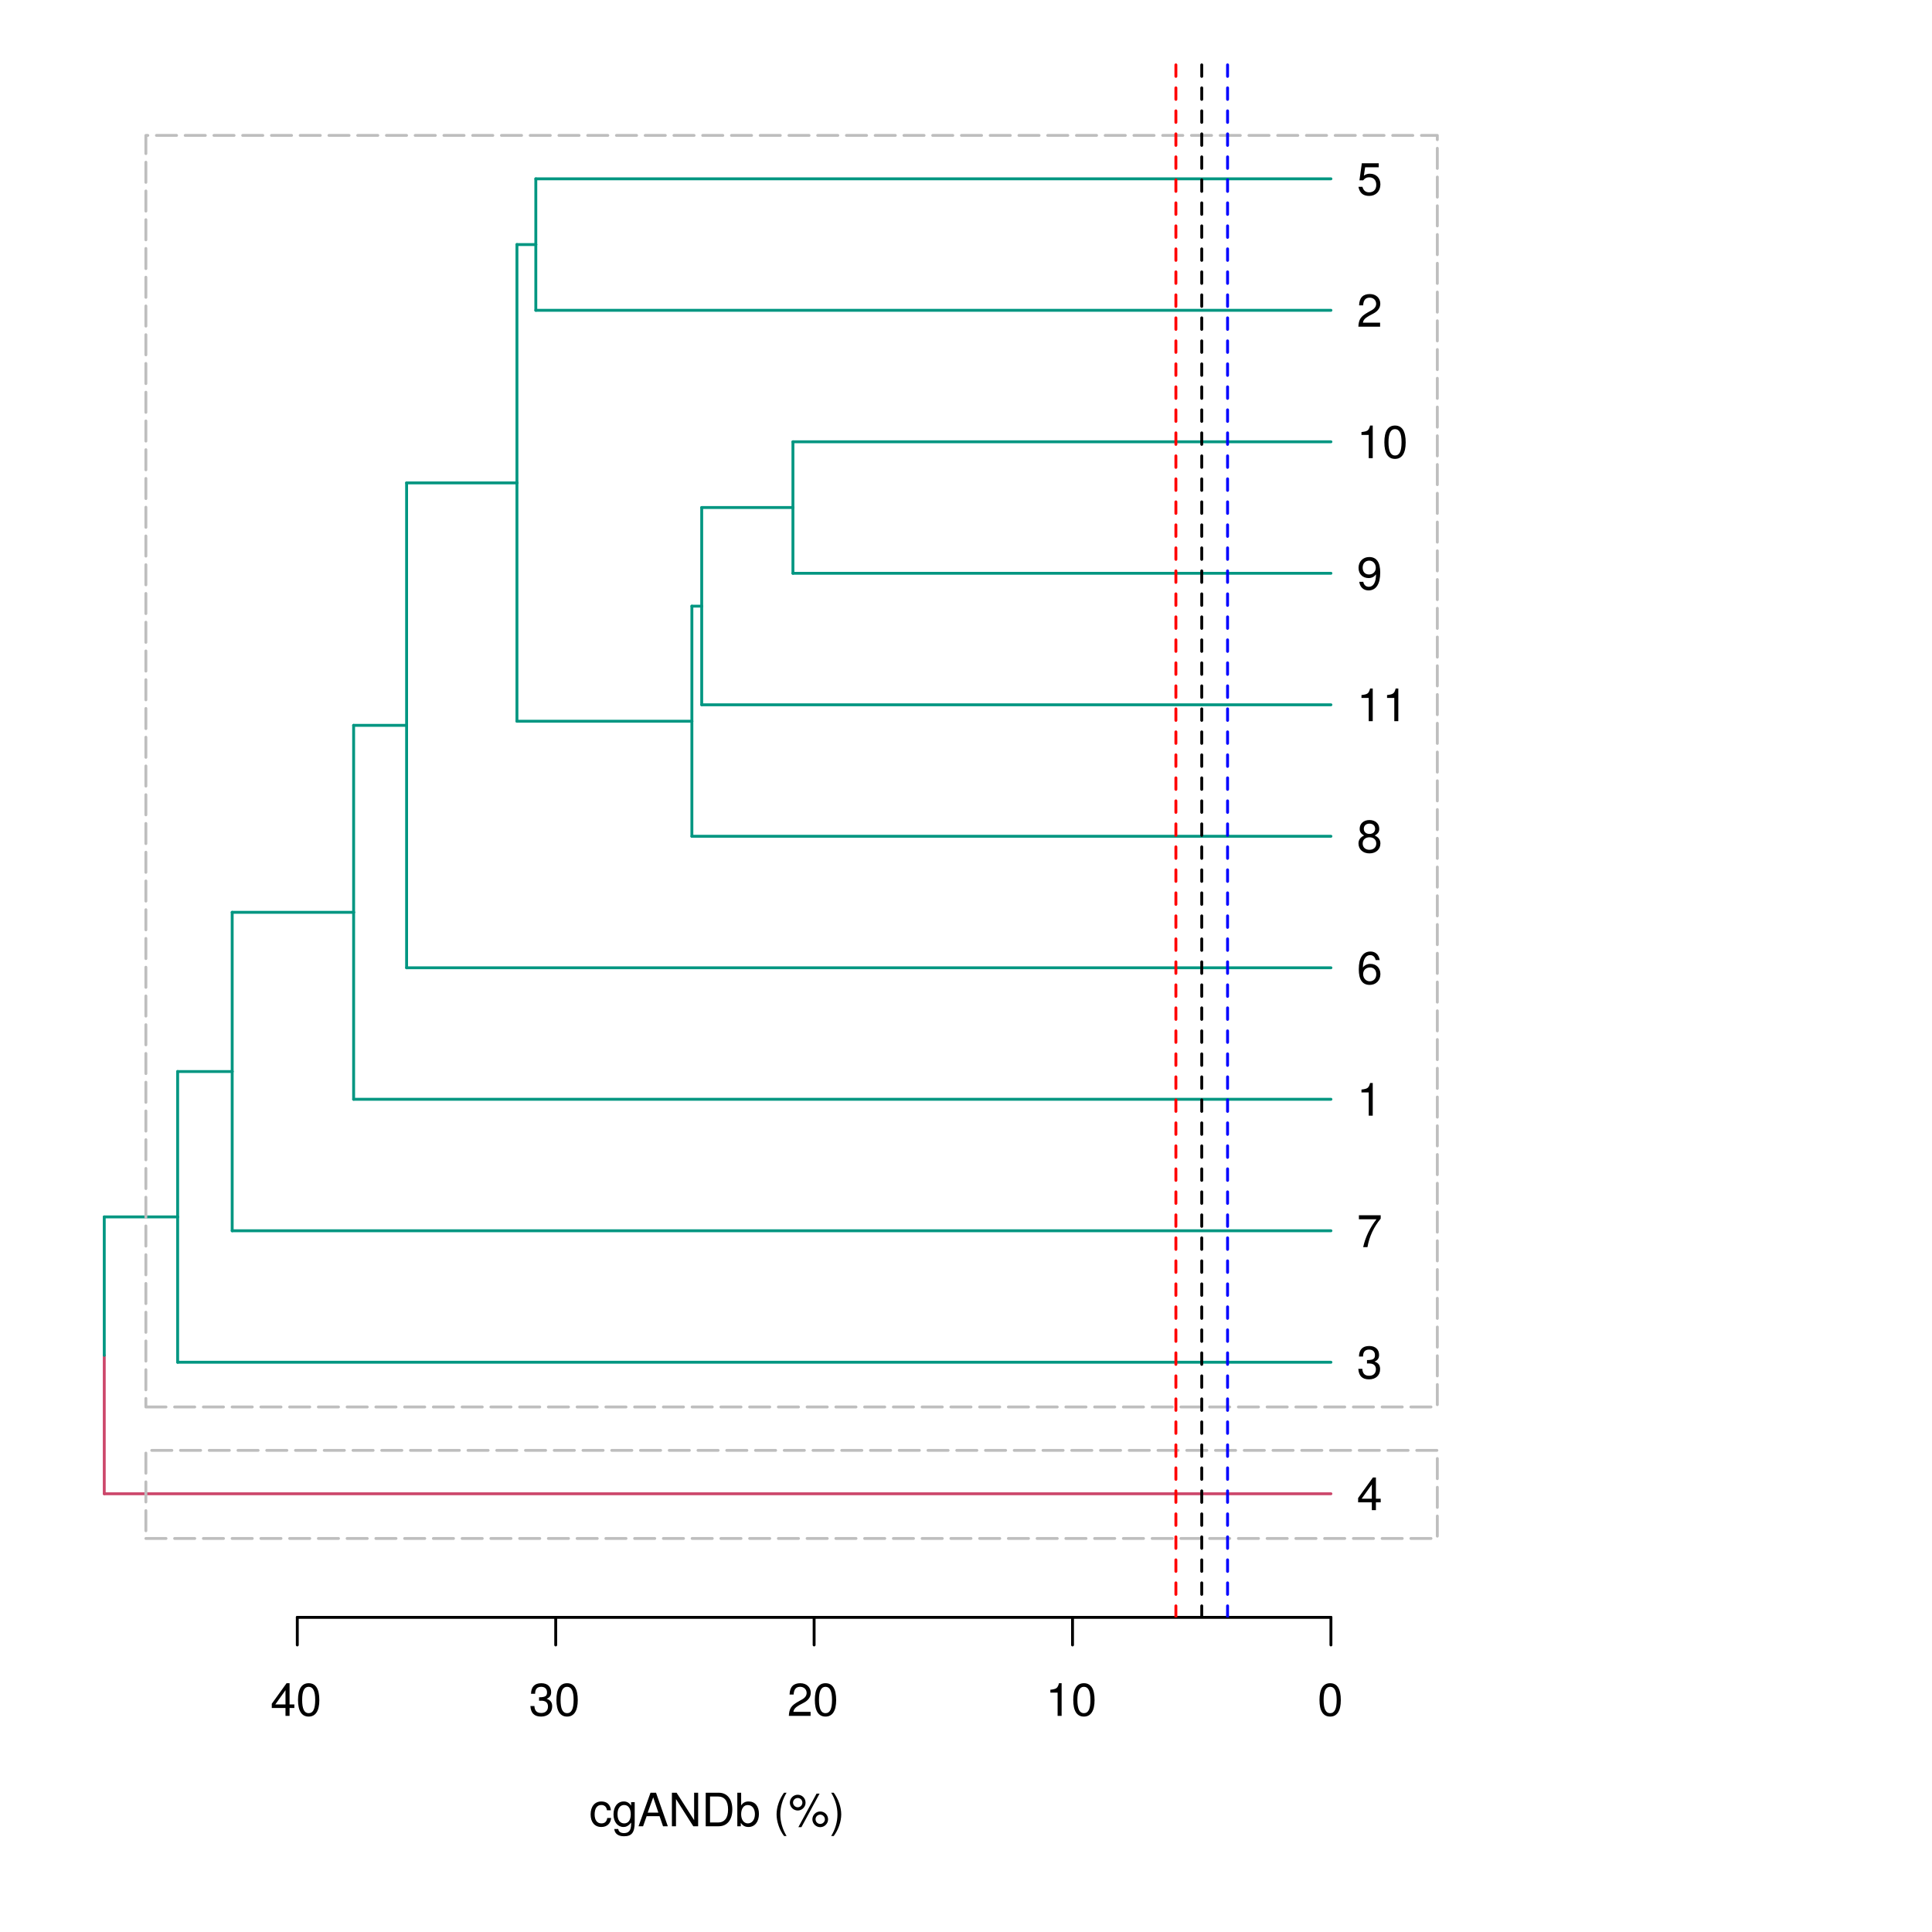
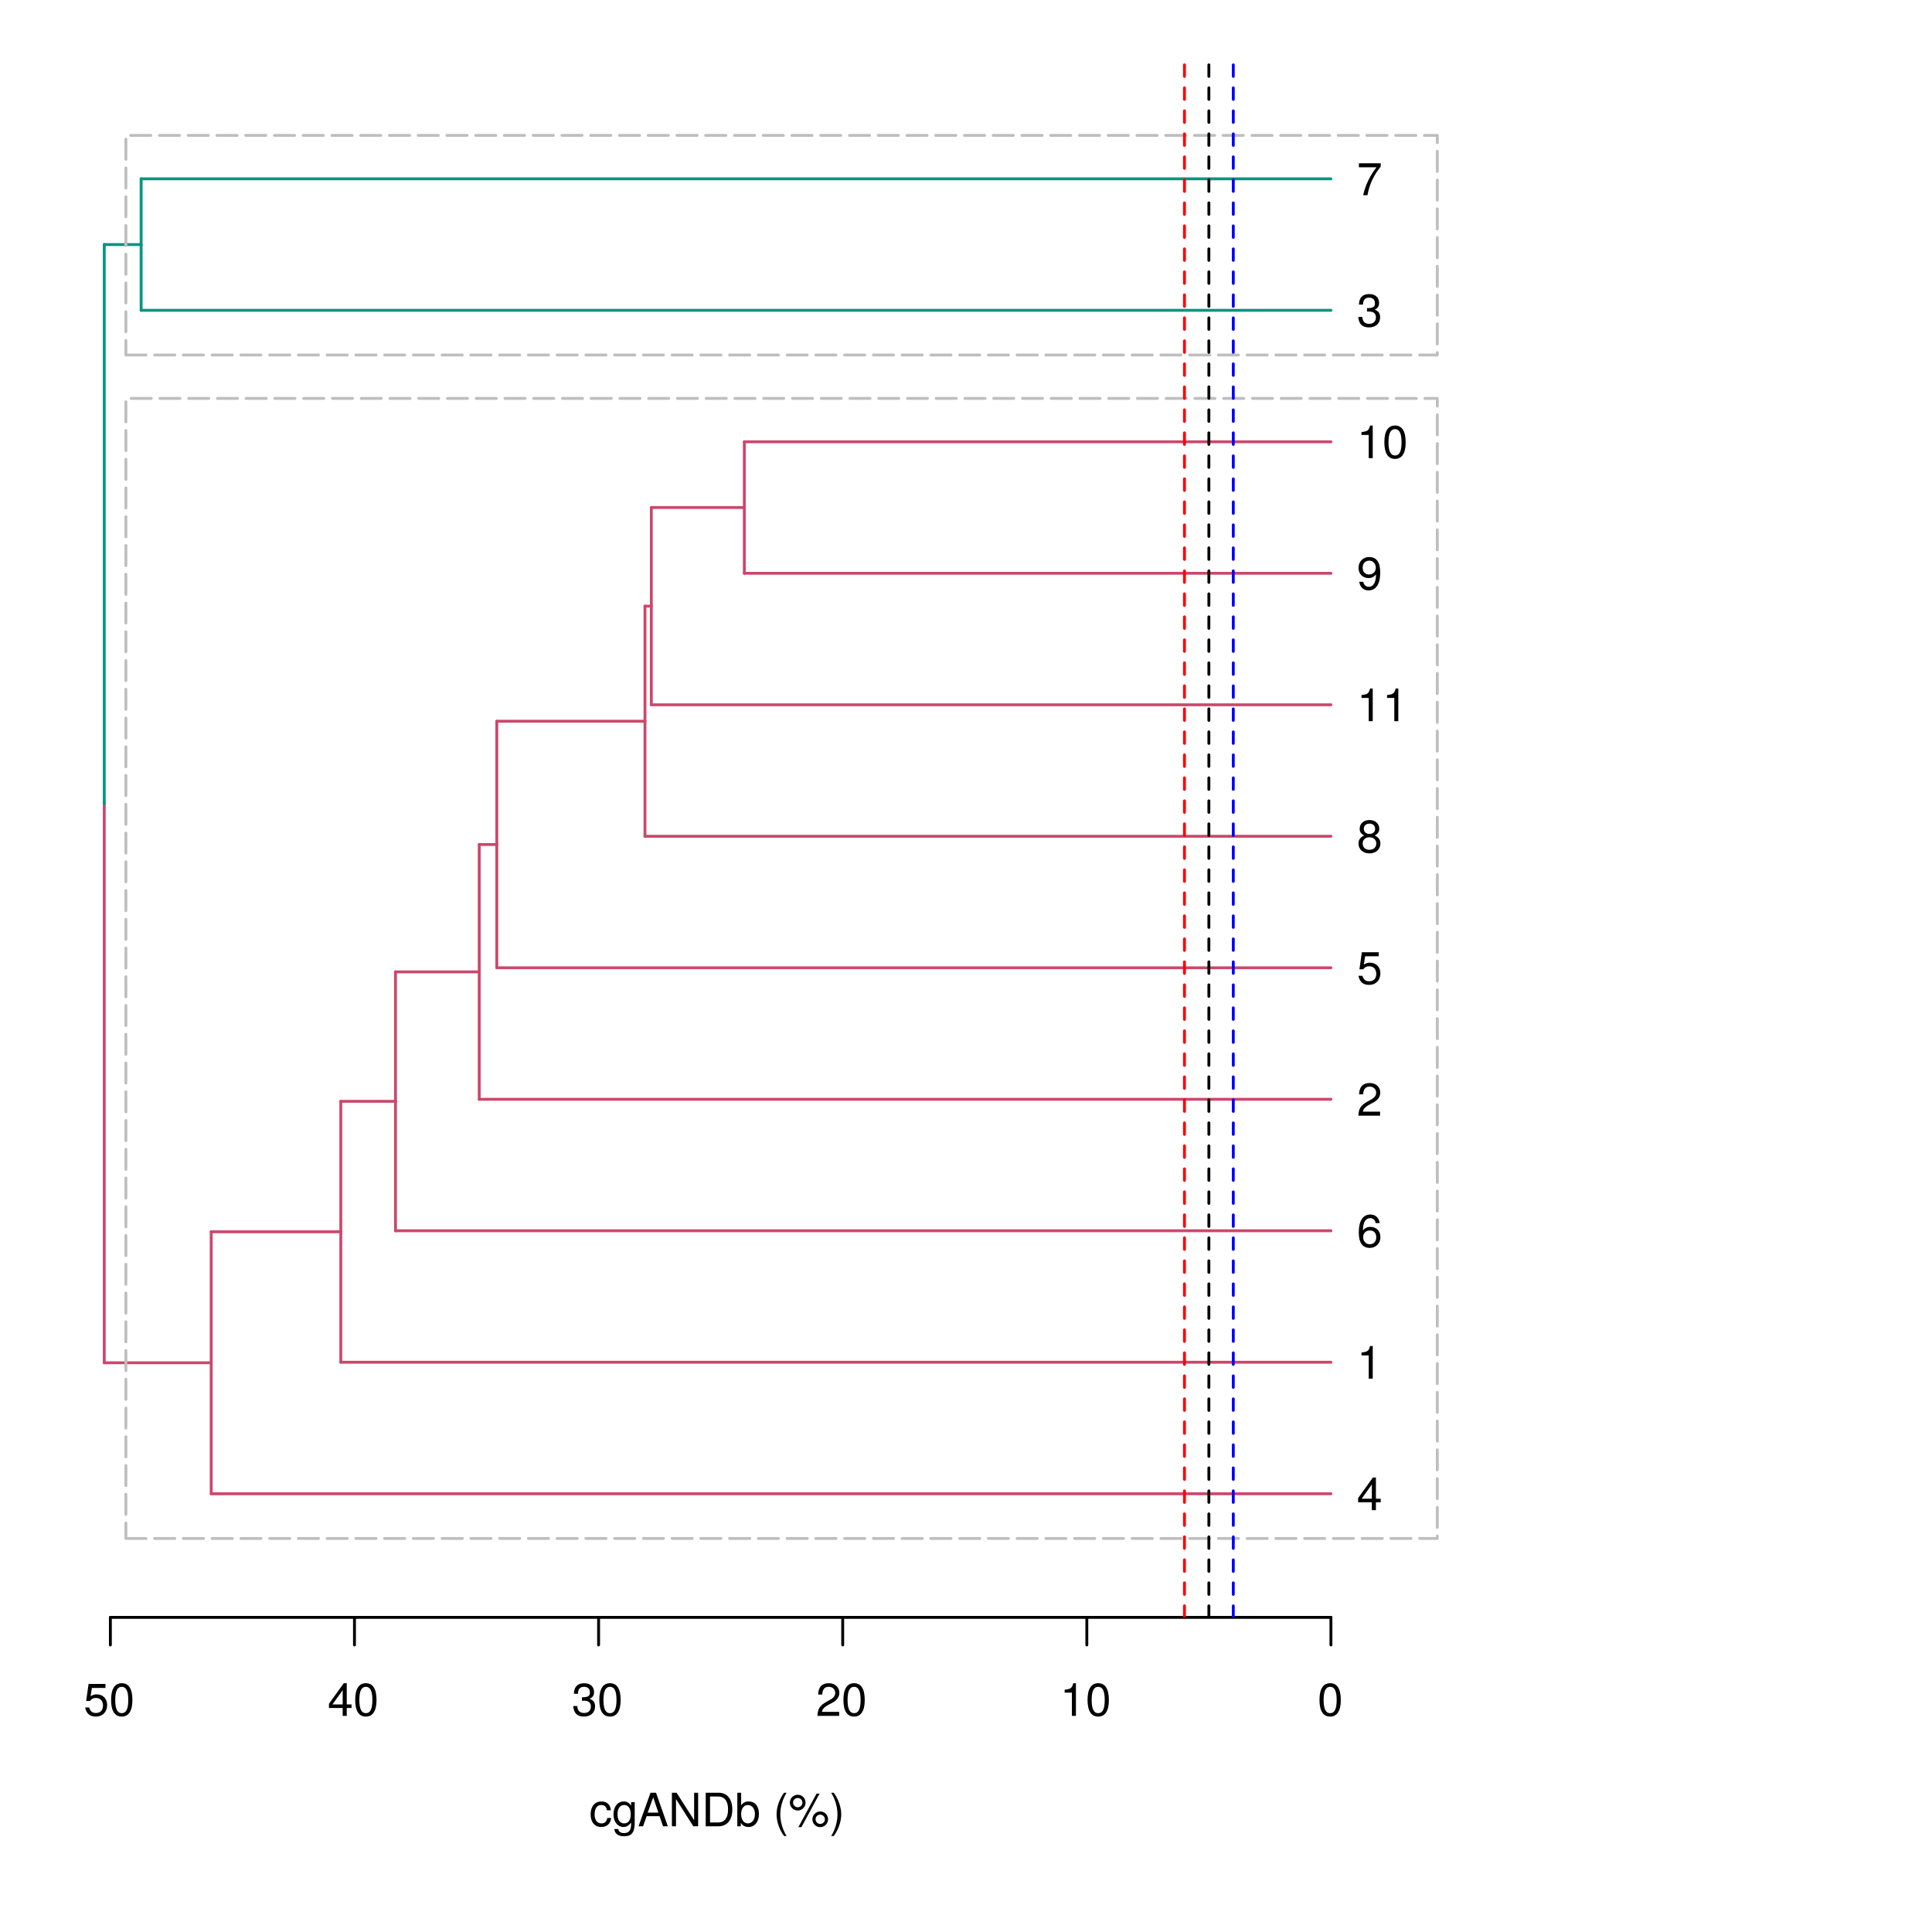
<svg xmlns="http://www.w3.org/2000/svg" xmlns:xlink="http://www.w3.org/1999/xlink" width="504pt" height="504pt" viewBox="0 0 504 504" version="1.1">
  <defs>
    <g>
      <symbol overflow="visible" id="glyph0-0">
        <path style="stroke:none;" d="" />
      </symbol>
      <symbol overflow="visible" id="glyph0-1">
-         <path style="stroke:none;" d="M 6.234 -2.047 L 6.234 -2.984 L 4.984 -2.984 L 4.984 -8.516 L 4.203 -8.516 L 0.344 -3.156 L 0.344 -2.047 L 3.922 -2.047 L 3.922 0 L 4.984 0 L 4.984 -2.047 Z M 3.922 -2.984 L 1.266 -2.984 L 3.922 -6.703 Z M 3.922 -2.984 " />
+         <path style="stroke:none;" d="M 6.156 -2.812 C 6.156 -4.5 5.047 -5.609 3.406 -5.609 C 2.812 -5.609 2.328 -5.453 1.844 -5.094 L 2.172 -7.281 L 5.719 -7.281 L 5.719 -8.328 L 1.312 -8.328 L 0.688 -3.875 L 1.656 -3.875 C 2.141 -4.469 2.562 -4.672 3.219 -4.672 C 4.359 -4.672 5.078 -3.938 5.078 -2.672 C 5.078 -1.453 4.375 -0.75 3.219 -0.75 C 2.297 -0.75 1.734 -1.219 1.469 -2.188 L 0.422 -2.188 C 0.766 -0.484 1.734 0.188 3.234 0.188 C 4.953 0.188 6.156 -1.016 6.156 -2.812 Z M 6.156 -2.812 " />
      </symbol>
      <symbol overflow="visible" id="glyph0-2">
        <path style="stroke:none;" d="M 6.078 -4.094 C 6.078 -7.047 5.141 -8.516 3.297 -8.516 C 1.469 -8.516 0.516 -7.016 0.516 -4.156 C 0.516 -1.297 1.469 0.188 3.297 0.188 C 5.094 0.188 6.078 -1.297 6.078 -4.094 Z M 5 -4.188 C 5 -1.781 4.453 -0.703 3.281 -0.703 C 2.156 -0.703 1.594 -1.828 1.594 -4.156 C 1.594 -6.484 2.156 -7.578 3.297 -7.578 C 4.438 -7.578 5 -6.469 5 -4.188 Z M 5 -4.188 " />
      </symbol>
      <symbol overflow="visible" id="glyph0-3">
+         <path style="stroke:none;" d="M 6.234 -2.047 L 6.234 -2.984 L 4.984 -2.984 L 4.984 -8.516 L 4.203 -8.516 L 0.344 -3.156 L 0.344 -2.047 L 3.922 -2.047 L 3.922 0 L 4.984 0 L 4.984 -2.047 Z M 3.922 -2.984 L 1.266 -2.984 L 3.922 -6.703 Z M 3.922 -2.984 " />
+       </symbol>
+       <symbol overflow="visible" id="glyph0-4">
        <path style="stroke:none;" d="M 6.078 -2.469 C 6.078 -3.5 5.656 -4.109 4.625 -4.453 C 5.422 -4.766 5.812 -5.312 5.812 -6.172 C 5.812 -7.625 4.844 -8.516 3.234 -8.516 C 1.516 -8.516 0.594 -7.578 0.562 -5.766 L 1.625 -5.766 C 1.641 -7.016 2.156 -7.578 3.234 -7.578 C 4.172 -7.578 4.734 -7.031 4.734 -6.125 C 4.734 -5.219 4.344 -4.844 2.656 -4.844 L 2.656 -3.953 L 3.234 -3.953 C 4.391 -3.953 4.984 -3.406 4.984 -2.453 C 4.984 -1.391 4.328 -0.75 3.234 -0.75 C 2.078 -0.75 1.516 -1.328 1.438 -2.562 L 0.391 -2.562 C 0.516 -0.672 1.453 0.188 3.188 0.188 C 4.938 0.188 6.078 -0.859 6.078 -2.469 Z M 6.078 -2.469 " />
      </symbol>
-       <symbol overflow="visible" id="glyph0-4">
+       <symbol overflow="visible" id="glyph0-5">
        <path style="stroke:none;" d="M 6.125 -6.016 C 6.125 -7.453 5.016 -8.516 3.406 -8.516 C 1.672 -8.516 0.656 -7.625 0.594 -5.562 L 1.656 -5.562 C 1.734 -6.984 2.328 -7.578 3.375 -7.578 C 4.328 -7.578 5.047 -6.906 5.047 -5.984 C 5.047 -5.312 4.656 -4.734 3.906 -4.312 L 2.797 -3.688 C 1.016 -2.672 0.5 -1.875 0.406 0 L 6.078 0 L 6.078 -1.047 L 1.594 -1.047 C 1.703 -1.734 2.094 -2.188 3.125 -2.797 L 4.328 -3.438 C 5.516 -4.078 6.125 -4.969 6.125 -6.016 Z M 6.125 -6.016 " />
      </symbol>
-       <symbol overflow="visible" id="glyph0-5">
+       <symbol overflow="visible" id="glyph0-6">
        <path style="stroke:none;" d="M 4.156 0 L 4.156 -8.516 L 3.469 -8.516 C 3.094 -7.203 2.859 -7.016 1.219 -6.812 L 1.219 -6.062 L 3.109 -6.062 L 3.109 0 Z M 4.156 0 " />
      </symbol>
-       <symbol overflow="visible" id="glyph0-6">
+       <symbol overflow="visible" id="glyph0-7">
        <path style="stroke:none;" d="M 5.719 -2.156 L 4.719 -2.156 C 4.547 -1.156 4.031 -0.75 3.188 -0.75 C 2.078 -0.75 1.422 -1.594 1.422 -3.078 C 1.422 -4.656 2.062 -5.547 3.156 -5.547 C 4 -5.547 4.531 -5.047 4.641 -4.172 L 5.656 -4.172 C 5.531 -5.719 4.578 -6.469 3.172 -6.469 C 1.469 -6.469 0.375 -5.172 0.375 -3.078 C 0.375 -1.062 1.453 0.188 3.156 0.188 C 4.656 0.188 5.609 -0.719 5.719 -2.156 Z M 5.719 -2.156 " />
      </symbol>
-       <symbol overflow="visible" id="glyph0-7">
+       <symbol overflow="visible" id="glyph0-8">
        <path style="stroke:none;" d="M 5.875 -1.031 L 5.875 -6.281 L 4.938 -6.281 L 4.938 -5.375 C 4.438 -6.125 3.828 -6.469 3.031 -6.469 C 1.422 -6.469 0.344 -5.125 0.344 -3.078 C 0.344 -1.109 1.469 0.188 2.938 0.188 C 3.734 0.188 4.281 -0.156 4.938 -0.953 L 4.938 -0.531 C 4.938 1.141 4.266 1.781 3.094 1.781 C 2.297 1.781 1.688 1.484 1.578 0.719 L 0.547 0.719 C 0.656 1.906 1.578 2.609 3.062 2.609 C 5.031 2.609 5.875 1.734 5.875 -1.031 Z M 4.844 -3.109 C 4.844 -1.609 4.203 -0.75 3.141 -0.75 C 2.047 -0.75 1.391 -1.625 1.391 -3.141 C 1.391 -4.656 2.062 -5.547 3.125 -5.547 C 4.219 -5.547 4.844 -4.625 4.844 -3.109 Z M 4.844 -3.109 " />
      </symbol>
-       <symbol overflow="visible" id="glyph0-8">
+       <symbol overflow="visible" id="glyph0-9">
        <path style="stroke:none;" d="M 7.844 0 L 4.766 -8.75 L 3.328 -8.75 L 0.203 0 L 1.391 0 L 2.312 -2.625 L 5.688 -2.625 L 6.594 0 Z M 5.375 -3.562 L 2.594 -3.562 L 4.031 -7.547 Z M 5.375 -3.562 " />
      </symbol>
-       <symbol overflow="visible" id="glyph0-9">
+       <symbol overflow="visible" id="glyph0-10">
        <path style="stroke:none;" d="M 7.75 0 L 7.75 -8.75 L 6.703 -8.75 L 6.703 -1.594 L 2.125 -8.75 L 0.906 -8.75 L 0.906 0 L 1.969 0 L 1.969 -7.094 L 6.484 0 Z M 7.75 0 " />
      </symbol>
-       <symbol overflow="visible" id="glyph0-10">
+       <symbol overflow="visible" id="glyph0-11">
        <path style="stroke:none;" d="M 8 -4.375 C 8 -7.094 6.656 -8.75 4.438 -8.75 L 1.062 -8.75 L 1.062 0 L 4.438 0 C 6.641 0 8 -1.656 8 -4.375 Z M 6.891 -4.375 C 6.891 -2.156 5.969 -0.984 4.25 -0.984 L 2.188 -0.984 L 2.188 -7.766 L 4.25 -7.766 C 5.969 -7.766 6.891 -6.594 6.891 -4.375 Z M 6.891 -4.375 " />
      </symbol>
-       <symbol overflow="visible" id="glyph0-11">
+       <symbol overflow="visible" id="glyph0-12">
        <path style="stroke:none;" d="M 6.281 -3.219 C 6.281 -5.25 5.25 -6.469 3.594 -6.469 C 2.719 -6.469 2.109 -6.141 1.641 -5.438 L 1.641 -8.75 L 0.641 -8.75 L 0.641 0 L 1.547 0 L 1.547 -0.906 C 2.031 -0.172 2.656 0.188 3.547 0.188 C 5.203 0.188 6.281 -1.172 6.281 -3.219 Z M 5.234 -3.156 C 5.234 -1.734 4.484 -0.75 3.391 -0.75 C 2.344 -0.75 1.641 -1.719 1.641 -3.141 C 1.641 -4.625 2.344 -5.578 3.391 -5.531 C 4.516 -5.531 5.234 -4.562 5.234 -3.156 Z M 5.234 -3.156 " />
      </symbol>
-       <symbol overflow="visible" id="glyph0-12">
+       <symbol overflow="visible" id="glyph0-13">
        <path style="stroke:none;" d="" />
      </symbol>
-       <symbol overflow="visible" id="glyph0-13">
+       <symbol overflow="visible" id="glyph0-14">
        <path style="stroke:none;" d="M 3.484 2.547 C 2.438 0.828 1.844 -1.188 1.844 -3.109 C 1.844 -5.016 2.438 -7.047 3.484 -8.75 L 2.828 -8.75 C 1.625 -7.172 0.875 -4.984 0.875 -3.109 C 0.875 -1.219 1.625 0.969 2.828 2.547 Z M 3.484 2.547 " />
      </symbol>
-       <symbol overflow="visible" id="glyph0-14">
+       <symbol overflow="visible" id="glyph0-15">
        <path style="stroke:none;" d="M 4.438 -6.141 C 4.438 -7.312 3.547 -8.219 2.391 -8.219 C 1.266 -8.219 0.344 -7.297 0.344 -6.172 C 0.344 -5.047 1.266 -4.109 2.406 -4.109 C 3.516 -4.109 4.438 -5.047 4.438 -6.141 Z M 3.609 -6.156 C 3.609 -5.5 3.062 -4.953 2.406 -4.953 C 1.734 -4.953 1.172 -5.516 1.172 -6.172 C 1.172 -6.844 1.734 -7.375 2.391 -7.375 C 3.078 -7.375 3.609 -6.844 3.609 -6.156 Z M 8.094 -8.516 L 7.312 -8.516 L 2.562 0.234 L 3.359 0.234 Z M 10.312 -1.797 C 10.312 -2.953 9.406 -3.859 8.25 -3.859 C 7.141 -3.859 6.219 -2.938 6.219 -1.828 C 6.219 -0.703 7.141 0.234 8.266 0.234 C 9.375 0.234 10.312 -0.703 10.312 -1.797 Z M 9.484 -1.797 C 9.484 -1.156 8.922 -0.609 8.266 -0.609 C 7.594 -0.609 7.047 -1.156 7.047 -1.828 C 7.047 -2.484 7.594 -3.031 8.25 -3.031 C 8.938 -3.031 9.484 -2.484 9.484 -1.797 Z M 9.484 -1.797 " />
      </symbol>
-       <symbol overflow="visible" id="glyph0-15">
+       <symbol overflow="visible" id="glyph0-16">
        <path style="stroke:none;" d="M 3.078 -3.094 C 3.078 -4.984 2.312 -7.172 1.109 -8.75 L 0.453 -8.75 C 1.516 -7.031 2.094 -5.016 2.094 -3.094 C 2.094 -1.188 1.516 0.844 0.453 2.547 L 1.109 2.547 C 2.312 0.969 3.078 -1.219 3.078 -3.094 Z M 3.078 -3.094 " />
-       </symbol>
-       <symbol overflow="visible" id="glyph0-16">
-         <path style="stroke:none;" d="M 6.234 -7.438 L 6.234 -8.328 L 0.547 -8.328 L 0.547 -7.281 L 5.141 -7.281 C 3.453 -5.141 2.25 -2.656 1.656 0 L 2.781 0 C 3.25 -2.75 4.453 -5.312 6.234 -7.438 Z M 6.234 -7.438 " />
      </symbol>
      <symbol overflow="visible" id="glyph0-17">
        <path style="stroke:none;" d="M 6.156 -2.641 C 6.156 -4.219 5.078 -5.297 3.547 -5.297 C 2.719 -5.297 2.047 -4.969 1.594 -4.344 C 1.609 -6.422 2.281 -7.578 3.484 -7.578 C 4.234 -7.578 4.75 -7.109 4.922 -6.281 L 5.969 -6.281 C 5.766 -7.688 4.859 -8.516 3.562 -8.516 C 1.578 -8.516 0.516 -6.844 0.516 -3.875 C 0.516 -1.219 1.422 0.188 3.375 0.188 C 4.984 0.188 6.156 -0.969 6.156 -2.641 Z M 5.078 -2.562 C 5.078 -1.484 4.359 -0.75 3.391 -0.75 C 2.406 -0.75 1.656 -1.531 1.656 -2.609 C 1.656 -3.672 2.375 -4.359 3.422 -4.359 C 4.438 -4.359 5.078 -3.703 5.078 -2.562 Z M 5.078 -2.562 " />
      </symbol>
      <symbol overflow="visible" id="glyph0-18">
        <path style="stroke:none;" d="M 6.156 -2.406 C 6.156 -3.344 5.672 -4.016 4.688 -4.469 C 5.562 -5 5.859 -5.438 5.859 -6.234 C 5.859 -7.578 4.812 -8.516 3.297 -8.516 C 1.797 -8.516 0.75 -7.578 0.75 -6.234 C 0.75 -5.453 1.031 -5.016 1.891 -4.469 C 0.922 -4.016 0.438 -3.344 0.438 -2.406 C 0.438 -0.859 1.625 0.188 3.297 0.188 C 4.984 0.188 6.156 -0.859 6.156 -2.406 Z M 4.781 -6.219 C 4.781 -5.422 4.188 -4.891 3.297 -4.891 C 2.406 -4.891 1.828 -5.422 1.828 -6.234 C 1.828 -7.047 2.406 -7.578 3.297 -7.578 C 4.203 -7.578 4.781 -7.047 4.781 -6.219 Z M 5.078 -2.391 C 5.078 -1.375 4.359 -0.75 3.281 -0.75 C 2.25 -0.75 1.531 -1.391 1.531 -2.391 C 1.531 -3.391 2.25 -4.016 3.297 -4.016 C 4.359 -4.016 5.078 -3.391 5.078 -2.391 Z M 5.078 -2.391 " />
      </symbol>
      <symbol overflow="visible" id="glyph0-19">
        <path style="stroke:none;" d="M 6.109 -4.453 C 6.109 -7.109 5.188 -8.516 3.234 -8.516 C 1.625 -8.516 0.453 -7.359 0.453 -5.688 C 0.453 -4.109 1.531 -3.031 3.078 -3.031 C 3.875 -3.031 4.469 -3.328 5.016 -3.984 C 5 -1.906 4.328 -0.75 3.125 -0.75 C 2.375 -0.75 1.859 -1.219 1.688 -2.047 L 0.641 -2.047 C 0.844 -0.641 1.75 0.188 3.047 0.188 C 5.047 0.188 6.109 -1.516 6.109 -4.453 Z M 4.953 -5.719 C 4.953 -4.672 4.219 -3.969 3.188 -3.969 C 2.172 -3.969 1.531 -4.625 1.531 -5.766 C 1.531 -6.859 2.25 -7.578 3.234 -7.578 C 4.219 -7.578 4.953 -6.812 4.953 -5.719 Z M 4.953 -5.719 " />
      </symbol>
      <symbol overflow="visible" id="glyph0-20">
-         <path style="stroke:none;" d="M 6.156 -2.812 C 6.156 -4.5 5.047 -5.609 3.406 -5.609 C 2.812 -5.609 2.328 -5.453 1.844 -5.094 L 2.172 -7.281 L 5.719 -7.281 L 5.719 -8.328 L 1.312 -8.328 L 0.688 -3.875 L 1.656 -3.875 C 2.141 -4.469 2.562 -4.672 3.219 -4.672 C 4.359 -4.672 5.078 -3.938 5.078 -2.672 C 5.078 -1.453 4.375 -0.75 3.219 -0.75 C 2.297 -0.75 1.734 -1.219 1.469 -2.188 L 0.422 -2.188 C 0.766 -0.484 1.734 0.188 3.234 0.188 C 4.953 0.188 6.156 -1.016 6.156 -2.812 Z M 6.156 -2.812 " />
+         <path style="stroke:none;" d="M 6.234 -7.438 L 6.234 -8.328 L 0.547 -8.328 L 0.547 -7.281 L 5.141 -7.281 C 3.453 -5.141 2.25 -2.656 1.656 0 L 2.781 0 C 3.25 -2.75 4.453 -5.312 6.234 -7.438 Z M 6.234 -7.438 " />
      </symbol>
    </g>
    <clipPath id="clip1">
-       <path d="M 306 14.398 L 308 14.398 L 308 421.918 L 306 421.918 Z M 306 14.398 " />
+       <path d="M 308 14.398 L 310 14.398 L 310 421.918 L 308 421.918 Z M 308 14.398 " />
    </clipPath>
    <clipPath id="clip2">
-       <path d="M 313 14.398 L 314 14.398 L 314 421.918 L 313 421.918 Z M 313 14.398 " />
+       <path d="M 314 14.398 L 316 14.398 L 316 421.918 L 314 421.918 Z M 314 14.398 " />
    </clipPath>
    <clipPath id="clip3">
-       <path d="M 319 14.398 L 321 14.398 L 321 421.918 L 319 421.918 Z M 319 14.398 " />
+       <path d="M 321 14.398 L 323 14.398 L 323 421.918 L 321 421.918 Z M 321 14.398 " />
    </clipPath>
  </defs>
  <g id="surface11">
    <rect x="0" y="0" width="504" height="504" style="fill:rgb(100%,100%,100%);fill-opacity:1;stroke:none;" />
-     <path style="fill:none;stroke-width:0.75;stroke-linecap:round;stroke-linejoin:round;stroke:rgb(0%,0%,0%);stroke-opacity:1;stroke-miterlimit:10;" d="M 347.199 421.922 L 77.555 421.922 " />
+     <path style="fill:none;stroke-width:0.75;stroke-linecap:round;stroke-linejoin:round;stroke:rgb(0%,0%,0%);stroke-opacity:1;stroke-miterlimit:10;" d="M 347.199 421.922 L 28.793 421.922 " />
    <path style="fill:none;stroke-width:0.75;stroke-linecap:round;stroke-linejoin:round;stroke:rgb(0%,0%,0%);stroke-opacity:1;stroke-miterlimit:10;" d="M 347.199 421.922 L 347.199 429.121 " />
-     <path style="fill:none;stroke-width:0.75;stroke-linecap:round;stroke-linejoin:round;stroke:rgb(0%,0%,0%);stroke-opacity:1;stroke-miterlimit:10;" d="M 279.789 421.922 L 279.789 429.121 " />
-     <path style="fill:none;stroke-width:0.75;stroke-linecap:round;stroke-linejoin:round;stroke:rgb(0%,0%,0%);stroke-opacity:1;stroke-miterlimit:10;" d="M 212.379 421.922 L 212.379 429.121 " />
-     <path style="fill:none;stroke-width:0.75;stroke-linecap:round;stroke-linejoin:round;stroke:rgb(0%,0%,0%);stroke-opacity:1;stroke-miterlimit:10;" d="M 144.969 421.922 L 144.969 429.121 " />
-     <path style="fill:none;stroke-width:0.75;stroke-linecap:round;stroke-linejoin:round;stroke:rgb(0%,0%,0%);stroke-opacity:1;stroke-miterlimit:10;" d="M 77.555 421.922 L 77.555 429.121 " />
-     <g style="fill:rgb(0%,0%,0%);fill-opacity:1;">
-       <use xlink:href="#glyph0-1" x="70.555" y="447.616" />
-       <use xlink:href="#glyph0-2" x="77.227" y="447.616" />
-     </g>
-     <g style="fill:rgb(0%,0%,0%);fill-opacity:1;">
-       <use xlink:href="#glyph0-3" x="137.969" y="447.616" />
-       <use xlink:href="#glyph0-2" x="144.641" y="447.616" />
-     </g>
-     <g style="fill:rgb(0%,0%,0%);fill-opacity:1;">
-       <use xlink:href="#glyph0-4" x="205.379" y="447.616" />
-       <use xlink:href="#glyph0-2" x="212.051" y="447.616" />
-     </g>
-     <g style="fill:rgb(0%,0%,0%);fill-opacity:1;">
-       <use xlink:href="#glyph0-5" x="272.789" y="447.616" />
-       <use xlink:href="#glyph0-2" x="279.461" y="447.616" />
+     <path style="fill:none;stroke-width:0.75;stroke-linecap:round;stroke-linejoin:round;stroke:rgb(0%,0%,0%);stroke-opacity:1;stroke-miterlimit:10;" d="M 283.52 421.922 L 283.52 429.121 " />
+     <path style="fill:none;stroke-width:0.75;stroke-linecap:round;stroke-linejoin:round;stroke:rgb(0%,0%,0%);stroke-opacity:1;stroke-miterlimit:10;" d="M 219.836 421.922 L 219.836 429.121 " />
+     <path style="fill:none;stroke-width:0.75;stroke-linecap:round;stroke-linejoin:round;stroke:rgb(0%,0%,0%);stroke-opacity:1;stroke-miterlimit:10;" d="M 156.156 421.922 L 156.156 429.121 " />
+     <path style="fill:none;stroke-width:0.75;stroke-linecap:round;stroke-linejoin:round;stroke:rgb(0%,0%,0%);stroke-opacity:1;stroke-miterlimit:10;" d="M 92.473 421.922 L 92.473 429.121 " />
+     <path style="fill:none;stroke-width:0.75;stroke-linecap:round;stroke-linejoin:round;stroke:rgb(0%,0%,0%);stroke-opacity:1;stroke-miterlimit:10;" d="M 28.793 421.922 L 28.793 429.121 " />
+     <g style="fill:rgb(0%,0%,0%);fill-opacity:1;">
+       <use xlink:href="#glyph0-1" x="21.793" y="447.616" />
+       <use xlink:href="#glyph0-2" x="28.465" y="447.616" />
+     </g>
+     <g style="fill:rgb(0%,0%,0%);fill-opacity:1;">
+       <use xlink:href="#glyph0-3" x="85.473" y="447.616" />
+       <use xlink:href="#glyph0-2" x="92.145" y="447.616" />
+     </g>
+     <g style="fill:rgb(0%,0%,0%);fill-opacity:1;">
+       <use xlink:href="#glyph0-4" x="149.156" y="447.616" />
+       <use xlink:href="#glyph0-2" x="155.828" y="447.616" />
+     </g>
+     <g style="fill:rgb(0%,0%,0%);fill-opacity:1;">
+       <use xlink:href="#glyph0-5" x="212.836" y="447.616" />
+       <use xlink:href="#glyph0-2" x="219.508" y="447.616" />
+     </g>
+     <g style="fill:rgb(0%,0%,0%);fill-opacity:1;">
+       <use xlink:href="#glyph0-6" x="276.52" y="447.616" />
+       <use xlink:href="#glyph0-2" x="283.191" y="447.616" />
    </g>
    <g style="fill:rgb(0%,0%,0%);fill-opacity:1;">
      <use xlink:href="#glyph0-2" x="343.699" y="447.616" />
    </g>
    <g style="fill:rgb(0%,0%,0%);fill-opacity:1;">
-       <use xlink:href="#glyph0-6" x="153.699" y="476.417" />
-       <use xlink:href="#glyph0-7" x="159.699" y="476.417" />
-       <use xlink:href="#glyph0-8" x="166.371" y="476.417" />
-       <use xlink:href="#glyph0-9" x="174.375" y="476.417" />
-       <use xlink:href="#glyph0-10" x="183.039" y="476.417" />
-       <use xlink:href="#glyph0-11" x="191.703" y="476.417" />
-       <use xlink:href="#glyph0-12" x="198.375" y="476.417" />
-       <use xlink:href="#glyph0-13" x="201.711" y="476.417" />
-       <use xlink:href="#glyph0-14" x="205.707" y="476.417" />
-       <use xlink:href="#glyph0-15" x="216.375" y="476.417" />
-     </g>
-     <path style="fill:none;stroke-width:0.75;stroke-linecap:round;stroke-linejoin:round;stroke:rgb(80%,27.843%,41.961%);stroke-opacity:1;stroke-miterlimit:10;" d="M 27.199 353.562 L 27.199 389.676 " />
-     <path style="fill:none;stroke-width:0.75;stroke-linecap:round;stroke-linejoin:round;stroke:rgb(80%,27.843%,41.961%);stroke-opacity:1;stroke-miterlimit:10;" d="M 27.199 389.676 L 347.199 389.676 " />
-     <path style="fill:none;stroke-width:0.75;stroke-linecap:round;stroke-linejoin:round;stroke:rgb(0%,58.824%,50.588%);stroke-opacity:1;stroke-miterlimit:10;" d="M 27.199 353.562 L 27.199 317.453 " />
-     <path style="fill:none;stroke-width:0.75;stroke-linecap:round;stroke-linejoin:round;stroke:rgb(0%,58.824%,50.588%);stroke-opacity:1;stroke-miterlimit:10;" d="M 27.199 317.453 L 46.344 317.453 " />
-     <g style="fill:rgb(0%,0%,0%);fill-opacity:1;">
-       <use xlink:href="#glyph0-1" x="353.949" y="393.952" />
-     </g>
-     <path style="fill:none;stroke-width:0.75;stroke-linecap:round;stroke-linejoin:round;stroke:rgb(0%,58.824%,50.588%);stroke-opacity:1;stroke-miterlimit:10;" d="M 46.344 317.453 L 46.344 355.371 " />
-     <path style="fill:none;stroke-width:0.75;stroke-linecap:round;stroke-linejoin:round;stroke:rgb(0%,58.824%,50.588%);stroke-opacity:1;stroke-miterlimit:10;" d="M 46.344 355.371 L 347.199 355.371 " />
-     <path style="fill:none;stroke-width:0.75;stroke-linecap:round;stroke-linejoin:round;stroke:rgb(0%,58.824%,50.588%);stroke-opacity:1;stroke-miterlimit:10;" d="M 46.344 317.453 L 46.344 279.531 " />
-     <path style="fill:none;stroke-width:0.75;stroke-linecap:round;stroke-linejoin:round;stroke:rgb(0%,58.824%,50.588%);stroke-opacity:1;stroke-miterlimit:10;" d="M 46.344 279.531 L 60.57 279.531 " />
-     <g style="fill:rgb(0%,0%,0%);fill-opacity:1;">
-       <use xlink:href="#glyph0-3" x="353.949" y="359.647" />
-     </g>
-     <path style="fill:none;stroke-width:0.75;stroke-linecap:round;stroke-linejoin:round;stroke:rgb(0%,58.824%,50.588%);stroke-opacity:1;stroke-miterlimit:10;" d="M 60.57 279.531 L 60.57 321.07 " />
-     <path style="fill:none;stroke-width:0.75;stroke-linecap:round;stroke-linejoin:round;stroke:rgb(0%,58.824%,50.588%);stroke-opacity:1;stroke-miterlimit:10;" d="M 60.57 321.07 L 347.199 321.07 " />
-     <path style="fill:none;stroke-width:0.75;stroke-linecap:round;stroke-linejoin:round;stroke:rgb(0%,58.824%,50.588%);stroke-opacity:1;stroke-miterlimit:10;" d="M 60.57 279.531 L 60.57 237.992 " />
-     <path style="fill:none;stroke-width:0.75;stroke-linecap:round;stroke-linejoin:round;stroke:rgb(0%,58.824%,50.588%);stroke-opacity:1;stroke-miterlimit:10;" d="M 60.57 237.992 L 92.25 237.992 " />
-     <g style="fill:rgb(0%,0%,0%);fill-opacity:1;">
-       <use xlink:href="#glyph0-16" x="353.949" y="325.347" />
-     </g>
-     <path style="fill:none;stroke-width:0.75;stroke-linecap:round;stroke-linejoin:round;stroke:rgb(0%,58.824%,50.588%);stroke-opacity:1;stroke-miterlimit:10;" d="M 92.25 237.992 L 92.25 286.766 " />
-     <path style="fill:none;stroke-width:0.75;stroke-linecap:round;stroke-linejoin:round;stroke:rgb(0%,58.824%,50.588%);stroke-opacity:1;stroke-miterlimit:10;" d="M 92.25 286.766 L 347.199 286.766 " />
-     <path style="fill:none;stroke-width:0.75;stroke-linecap:round;stroke-linejoin:round;stroke:rgb(0%,58.824%,50.588%);stroke-opacity:1;stroke-miterlimit:10;" d="M 92.25 237.992 L 92.25 189.219 " />
-     <path style="fill:none;stroke-width:0.75;stroke-linecap:round;stroke-linejoin:round;stroke:rgb(0%,58.824%,50.588%);stroke-opacity:1;stroke-miterlimit:10;" d="M 92.25 189.219 L 106.07 189.219 " />
+       <use xlink:href="#glyph0-7" x="153.699" y="476.417" />
+       <use xlink:href="#glyph0-8" x="159.699" y="476.417" />
+       <use xlink:href="#glyph0-9" x="166.371" y="476.417" />
+       <use xlink:href="#glyph0-10" x="174.375" y="476.417" />
+       <use xlink:href="#glyph0-11" x="183.039" y="476.417" />
+       <use xlink:href="#glyph0-12" x="191.703" y="476.417" />
+       <use xlink:href="#glyph0-13" x="198.375" y="476.417" />
+       <use xlink:href="#glyph0-14" x="201.711" y="476.417" />
+       <use xlink:href="#glyph0-15" x="205.707" y="476.417" />
+       <use xlink:href="#glyph0-16" x="216.375" y="476.417" />
+     </g>
+     <path style="fill:none;stroke-width:0.75;stroke-linecap:round;stroke-linejoin:round;stroke:rgb(80%,27.843%,41.961%);stroke-opacity:1;stroke-miterlimit:10;" d="M 27.199 209.652 L 27.199 355.508 " />
+     <path style="fill:none;stroke-width:0.75;stroke-linecap:round;stroke-linejoin:round;stroke:rgb(80%,27.843%,41.961%);stroke-opacity:1;stroke-miterlimit:10;" d="M 27.199 355.508 L 55.094 355.508 " />
+     <path style="fill:none;stroke-width:0.75;stroke-linecap:round;stroke-linejoin:round;stroke:rgb(0%,58.824%,50.588%);stroke-opacity:1;stroke-miterlimit:10;" d="M 27.199 209.652 L 27.199 63.797 " />
+     <path style="fill:none;stroke-width:0.75;stroke-linecap:round;stroke-linejoin:round;stroke:rgb(0%,58.824%,50.588%);stroke-opacity:1;stroke-miterlimit:10;" d="M 27.199 63.797 L 36.816 63.797 " />
+     <path style="fill:none;stroke-width:0.75;stroke-linecap:round;stroke-linejoin:round;stroke:rgb(80%,27.843%,41.961%);stroke-opacity:1;stroke-miterlimit:10;" d="M 55.094 355.508 L 55.094 389.676 " />
+     <path style="fill:none;stroke-width:0.75;stroke-linecap:round;stroke-linejoin:round;stroke:rgb(80%,27.843%,41.961%);stroke-opacity:1;stroke-miterlimit:10;" d="M 55.094 389.676 L 347.199 389.676 " />
+     <path style="fill:none;stroke-width:0.75;stroke-linecap:round;stroke-linejoin:round;stroke:rgb(80%,27.843%,41.961%);stroke-opacity:1;stroke-miterlimit:10;" d="M 55.094 355.508 L 55.094 321.336 " />
+     <path style="fill:none;stroke-width:0.75;stroke-linecap:round;stroke-linejoin:round;stroke:rgb(80%,27.843%,41.961%);stroke-opacity:1;stroke-miterlimit:10;" d="M 55.094 321.336 L 88.906 321.336 " />
+     <g style="fill:rgb(0%,0%,0%);fill-opacity:1;">
+       <use xlink:href="#glyph0-3" x="353.949" y="393.952" />
+     </g>
+     <path style="fill:none;stroke-width:0.75;stroke-linecap:round;stroke-linejoin:round;stroke:rgb(80%,27.843%,41.961%);stroke-opacity:1;stroke-miterlimit:10;" d="M 88.906 321.336 L 88.906 355.371 " />
+     <path style="fill:none;stroke-width:0.75;stroke-linecap:round;stroke-linejoin:round;stroke:rgb(80%,27.843%,41.961%);stroke-opacity:1;stroke-miterlimit:10;" d="M 88.906 355.371 L 347.199 355.371 " />
+     <path style="fill:none;stroke-width:0.75;stroke-linecap:round;stroke-linejoin:round;stroke:rgb(80%,27.843%,41.961%);stroke-opacity:1;stroke-miterlimit:10;" d="M 88.906 321.336 L 88.906 287.301 " />
+     <path style="fill:none;stroke-width:0.75;stroke-linecap:round;stroke-linejoin:round;stroke:rgb(80%,27.843%,41.961%);stroke-opacity:1;stroke-miterlimit:10;" d="M 88.906 287.301 L 103.172 287.301 " />
+     <g style="fill:rgb(0%,0%,0%);fill-opacity:1;">
+       <use xlink:href="#glyph0-6" x="353.949" y="359.647" />
+     </g>
+     <path style="fill:none;stroke-width:0.75;stroke-linecap:round;stroke-linejoin:round;stroke:rgb(80%,27.843%,41.961%);stroke-opacity:1;stroke-miterlimit:10;" d="M 103.172 287.301 L 103.172 321.07 " />
+     <path style="fill:none;stroke-width:0.75;stroke-linecap:round;stroke-linejoin:round;stroke:rgb(80%,27.843%,41.961%);stroke-opacity:1;stroke-miterlimit:10;" d="M 103.172 321.07 L 347.199 321.07 " />
+     <path style="fill:none;stroke-width:0.75;stroke-linecap:round;stroke-linejoin:round;stroke:rgb(80%,27.843%,41.961%);stroke-opacity:1;stroke-miterlimit:10;" d="M 103.172 287.301 L 103.172 253.535 " />
+     <path style="fill:none;stroke-width:0.75;stroke-linecap:round;stroke-linejoin:round;stroke:rgb(80%,27.843%,41.961%);stroke-opacity:1;stroke-miterlimit:10;" d="M 103.172 253.535 L 125.016 253.535 " />
+     <g style="fill:rgb(0%,0%,0%);fill-opacity:1;">
+       <use xlink:href="#glyph0-17" x="353.949" y="325.347" />
+     </g>
+     <path style="fill:none;stroke-width:0.75;stroke-linecap:round;stroke-linejoin:round;stroke:rgb(80%,27.843%,41.961%);stroke-opacity:1;stroke-miterlimit:10;" d="M 125.016 253.535 L 125.016 286.766 " />
+     <path style="fill:none;stroke-width:0.75;stroke-linecap:round;stroke-linejoin:round;stroke:rgb(80%,27.843%,41.961%);stroke-opacity:1;stroke-miterlimit:10;" d="M 125.016 286.766 L 347.199 286.766 " />
+     <path style="fill:none;stroke-width:0.75;stroke-linecap:round;stroke-linejoin:round;stroke:rgb(80%,27.843%,41.961%);stroke-opacity:1;stroke-miterlimit:10;" d="M 125.016 253.535 L 125.016 220.305 " />
+     <path style="fill:none;stroke-width:0.75;stroke-linecap:round;stroke-linejoin:round;stroke:rgb(80%,27.843%,41.961%);stroke-opacity:1;stroke-miterlimit:10;" d="M 125.016 220.305 L 129.602 220.305 " />
    <g style="fill:rgb(0%,0%,0%);fill-opacity:1;">
      <use xlink:href="#glyph0-5" x="353.949" y="291.042" />
    </g>
-     <path style="fill:none;stroke-width:0.75;stroke-linecap:round;stroke-linejoin:round;stroke:rgb(0%,58.824%,50.588%);stroke-opacity:1;stroke-miterlimit:10;" d="M 106.07 189.219 L 106.07 252.465 " />
-     <path style="fill:none;stroke-width:0.75;stroke-linecap:round;stroke-linejoin:round;stroke:rgb(0%,58.824%,50.588%);stroke-opacity:1;stroke-miterlimit:10;" d="M 106.07 252.465 L 347.199 252.465 " />
-     <path style="fill:none;stroke-width:0.75;stroke-linecap:round;stroke-linejoin:round;stroke:rgb(0%,58.824%,50.588%);stroke-opacity:1;stroke-miterlimit:10;" d="M 106.07 189.219 L 106.07 125.969 " />
-     <path style="fill:none;stroke-width:0.75;stroke-linecap:round;stroke-linejoin:round;stroke:rgb(0%,58.824%,50.588%);stroke-opacity:1;stroke-miterlimit:10;" d="M 106.07 125.969 L 134.855 125.969 " />
-     <g style="fill:rgb(0%,0%,0%);fill-opacity:1;">
-       <use xlink:href="#glyph0-17" x="353.949" y="256.741" />
-     </g>
-     <path style="fill:none;stroke-width:0.75;stroke-linecap:round;stroke-linejoin:round;stroke:rgb(0%,58.824%,50.588%);stroke-opacity:1;stroke-miterlimit:10;" d="M 134.855 125.969 L 134.855 188.145 " />
-     <path style="fill:none;stroke-width:0.75;stroke-linecap:round;stroke-linejoin:round;stroke:rgb(0%,58.824%,50.588%);stroke-opacity:1;stroke-miterlimit:10;" d="M 134.855 188.145 L 180.492 188.145 " />
-     <path style="fill:none;stroke-width:0.75;stroke-linecap:round;stroke-linejoin:round;stroke:rgb(0%,58.824%,50.588%);stroke-opacity:1;stroke-miterlimit:10;" d="M 134.855 125.969 L 134.855 63.797 " />
-     <path style="fill:none;stroke-width:0.75;stroke-linecap:round;stroke-linejoin:round;stroke:rgb(0%,58.824%,50.588%);stroke-opacity:1;stroke-miterlimit:10;" d="M 134.855 63.797 L 139.777 63.797 " />
-     <path style="fill:none;stroke-width:0.75;stroke-linecap:round;stroke-linejoin:round;stroke:rgb(0%,58.824%,50.588%);stroke-opacity:1;stroke-miterlimit:10;" d="M 180.492 188.145 L 180.492 218.16 " />
-     <path style="fill:none;stroke-width:0.75;stroke-linecap:round;stroke-linejoin:round;stroke:rgb(0%,58.824%,50.588%);stroke-opacity:1;stroke-miterlimit:10;" d="M 180.492 218.16 L 347.199 218.16 " />
-     <path style="fill:none;stroke-width:0.75;stroke-linecap:round;stroke-linejoin:round;stroke:rgb(0%,58.824%,50.588%);stroke-opacity:1;stroke-miterlimit:10;" d="M 180.492 188.145 L 180.492 158.129 " />
-     <path style="fill:none;stroke-width:0.75;stroke-linecap:round;stroke-linejoin:round;stroke:rgb(0%,58.824%,50.588%);stroke-opacity:1;stroke-miterlimit:10;" d="M 180.492 158.129 L 183.055 158.129 " />
+     <path style="fill:none;stroke-width:0.75;stroke-linecap:round;stroke-linejoin:round;stroke:rgb(80%,27.843%,41.961%);stroke-opacity:1;stroke-miterlimit:10;" d="M 129.602 220.305 L 129.602 252.465 " />
+     <path style="fill:none;stroke-width:0.75;stroke-linecap:round;stroke-linejoin:round;stroke:rgb(80%,27.843%,41.961%);stroke-opacity:1;stroke-miterlimit:10;" d="M 129.602 252.465 L 347.199 252.465 " />
+     <path style="fill:none;stroke-width:0.75;stroke-linecap:round;stroke-linejoin:round;stroke:rgb(80%,27.843%,41.961%);stroke-opacity:1;stroke-miterlimit:10;" d="M 129.602 220.305 L 129.602 188.145 " />
+     <path style="fill:none;stroke-width:0.75;stroke-linecap:round;stroke-linejoin:round;stroke:rgb(80%,27.843%,41.961%);stroke-opacity:1;stroke-miterlimit:10;" d="M 129.602 188.145 L 168.254 188.145 " />
+     <g style="fill:rgb(0%,0%,0%);fill-opacity:1;">
+       <use xlink:href="#glyph0-1" x="353.949" y="256.741" />
+     </g>
+     <path style="fill:none;stroke-width:0.75;stroke-linecap:round;stroke-linejoin:round;stroke:rgb(80%,27.843%,41.961%);stroke-opacity:1;stroke-miterlimit:10;" d="M 168.254 188.145 L 168.254 218.16 " />
+     <path style="fill:none;stroke-width:0.75;stroke-linecap:round;stroke-linejoin:round;stroke:rgb(80%,27.843%,41.961%);stroke-opacity:1;stroke-miterlimit:10;" d="M 168.254 218.16 L 347.199 218.16 " />
+     <path style="fill:none;stroke-width:0.75;stroke-linecap:round;stroke-linejoin:round;stroke:rgb(80%,27.843%,41.961%);stroke-opacity:1;stroke-miterlimit:10;" d="M 168.254 188.145 L 168.254 158.129 " />
+     <path style="fill:none;stroke-width:0.75;stroke-linecap:round;stroke-linejoin:round;stroke:rgb(80%,27.843%,41.961%);stroke-opacity:1;stroke-miterlimit:10;" d="M 168.254 158.129 L 169.91 158.129 " />
    <g style="fill:rgb(0%,0%,0%);fill-opacity:1;">
      <use xlink:href="#glyph0-18" x="353.949" y="222.437" />
    </g>
-     <path style="fill:none;stroke-width:0.75;stroke-linecap:round;stroke-linejoin:round;stroke:rgb(0%,58.824%,50.588%);stroke-opacity:1;stroke-miterlimit:10;" d="M 183.055 158.129 L 183.055 183.855 " />
-     <path style="fill:none;stroke-width:0.75;stroke-linecap:round;stroke-linejoin:round;stroke:rgb(0%,58.824%,50.588%);stroke-opacity:1;stroke-miterlimit:10;" d="M 183.055 183.855 L 347.199 183.855 " />
-     <path style="fill:none;stroke-width:0.75;stroke-linecap:round;stroke-linejoin:round;stroke:rgb(0%,58.824%,50.588%);stroke-opacity:1;stroke-miterlimit:10;" d="M 183.055 158.129 L 183.055 132.402 " />
-     <path style="fill:none;stroke-width:0.75;stroke-linecap:round;stroke-linejoin:round;stroke:rgb(0%,58.824%,50.588%);stroke-opacity:1;stroke-miterlimit:10;" d="M 183.055 132.402 L 206.852 132.402 " />
-     <g style="fill:rgb(0%,0%,0%);fill-opacity:1;">
-       <use xlink:href="#glyph0-5" x="353.949" y="188.132" />
-       <use xlink:href="#glyph0-5" x="360.621" y="188.132" />
-     </g>
-     <path style="fill:none;stroke-width:0.75;stroke-linecap:round;stroke-linejoin:round;stroke:rgb(0%,58.824%,50.588%);stroke-opacity:1;stroke-miterlimit:10;" d="M 206.852 132.402 L 206.852 149.555 " />
-     <path style="fill:none;stroke-width:0.75;stroke-linecap:round;stroke-linejoin:round;stroke:rgb(0%,58.824%,50.588%);stroke-opacity:1;stroke-miterlimit:10;" d="M 206.852 149.555 L 347.199 149.555 " />
-     <path style="fill:none;stroke-width:0.75;stroke-linecap:round;stroke-linejoin:round;stroke:rgb(0%,58.824%,50.588%);stroke-opacity:1;stroke-miterlimit:10;" d="M 206.852 132.402 L 206.852 115.25 " />
-     <path style="fill:none;stroke-width:0.75;stroke-linecap:round;stroke-linejoin:round;stroke:rgb(0%,58.824%,50.588%);stroke-opacity:1;stroke-miterlimit:10;" d="M 206.852 115.25 L 347.199 115.25 " />
+     <path style="fill:none;stroke-width:0.75;stroke-linecap:round;stroke-linejoin:round;stroke:rgb(80%,27.843%,41.961%);stroke-opacity:1;stroke-miterlimit:10;" d="M 169.91 158.129 L 169.91 183.855 " />
+     <path style="fill:none;stroke-width:0.75;stroke-linecap:round;stroke-linejoin:round;stroke:rgb(80%,27.843%,41.961%);stroke-opacity:1;stroke-miterlimit:10;" d="M 169.91 183.855 L 347.199 183.855 " />
+     <path style="fill:none;stroke-width:0.75;stroke-linecap:round;stroke-linejoin:round;stroke:rgb(80%,27.843%,41.961%);stroke-opacity:1;stroke-miterlimit:10;" d="M 169.91 158.129 L 169.91 132.402 " />
+     <path style="fill:none;stroke-width:0.75;stroke-linecap:round;stroke-linejoin:round;stroke:rgb(80%,27.843%,41.961%);stroke-opacity:1;stroke-miterlimit:10;" d="M 169.91 132.402 L 194.172 132.402 " />
+     <g style="fill:rgb(0%,0%,0%);fill-opacity:1;">
+       <use xlink:href="#glyph0-6" x="353.949" y="188.132" />
+       <use xlink:href="#glyph0-6" x="360.621" y="188.132" />
+     </g>
+     <path style="fill:none;stroke-width:0.75;stroke-linecap:round;stroke-linejoin:round;stroke:rgb(80%,27.843%,41.961%);stroke-opacity:1;stroke-miterlimit:10;" d="M 194.172 132.402 L 194.172 149.555 " />
+     <path style="fill:none;stroke-width:0.75;stroke-linecap:round;stroke-linejoin:round;stroke:rgb(80%,27.843%,41.961%);stroke-opacity:1;stroke-miterlimit:10;" d="M 194.172 149.555 L 347.199 149.555 " />
+     <path style="fill:none;stroke-width:0.75;stroke-linecap:round;stroke-linejoin:round;stroke:rgb(80%,27.843%,41.961%);stroke-opacity:1;stroke-miterlimit:10;" d="M 194.172 132.402 L 194.172 115.25 " />
+     <path style="fill:none;stroke-width:0.75;stroke-linecap:round;stroke-linejoin:round;stroke:rgb(80%,27.843%,41.961%);stroke-opacity:1;stroke-miterlimit:10;" d="M 194.172 115.25 L 347.199 115.25 " />
    <g style="fill:rgb(0%,0%,0%);fill-opacity:1;">
      <use xlink:href="#glyph0-19" x="353.949" y="153.831" />
    </g>
    <g style="fill:rgb(0%,0%,0%);fill-opacity:1;">
-       <use xlink:href="#glyph0-5" x="353.949" y="119.526" />
+       <use xlink:href="#glyph0-6" x="353.949" y="119.526" />
      <use xlink:href="#glyph0-2" x="360.621" y="119.526" />
    </g>
-     <path style="fill:none;stroke-width:0.75;stroke-linecap:round;stroke-linejoin:round;stroke:rgb(0%,58.824%,50.588%);stroke-opacity:1;stroke-miterlimit:10;" d="M 139.777 63.797 L 139.777 80.949 " />
-     <path style="fill:none;stroke-width:0.75;stroke-linecap:round;stroke-linejoin:round;stroke:rgb(0%,58.824%,50.588%);stroke-opacity:1;stroke-miterlimit:10;" d="M 139.777 80.949 L 347.199 80.949 " />
-     <path style="fill:none;stroke-width:0.75;stroke-linecap:round;stroke-linejoin:round;stroke:rgb(0%,58.824%,50.588%);stroke-opacity:1;stroke-miterlimit:10;" d="M 139.777 63.797 L 139.777 46.645 " />
-     <path style="fill:none;stroke-width:0.75;stroke-linecap:round;stroke-linejoin:round;stroke:rgb(0%,58.824%,50.588%);stroke-opacity:1;stroke-miterlimit:10;" d="M 139.777 46.645 L 347.199 46.645 " />
+     <path style="fill:none;stroke-width:0.75;stroke-linecap:round;stroke-linejoin:round;stroke:rgb(0%,58.824%,50.588%);stroke-opacity:1;stroke-miterlimit:10;" d="M 36.816 63.797 L 36.816 80.949 " />
+     <path style="fill:none;stroke-width:0.75;stroke-linecap:round;stroke-linejoin:round;stroke:rgb(0%,58.824%,50.588%);stroke-opacity:1;stroke-miterlimit:10;" d="M 36.816 80.949 L 347.199 80.949 " />
+     <path style="fill:none;stroke-width:0.75;stroke-linecap:round;stroke-linejoin:round;stroke:rgb(0%,58.824%,50.588%);stroke-opacity:1;stroke-miterlimit:10;" d="M 36.816 63.797 L 36.816 46.645 " />
+     <path style="fill:none;stroke-width:0.75;stroke-linecap:round;stroke-linejoin:round;stroke:rgb(0%,58.824%,50.588%);stroke-opacity:1;stroke-miterlimit:10;" d="M 36.816 46.645 L 347.199 46.645 " />
    <g style="fill:rgb(0%,0%,0%);fill-opacity:1;">
      <use xlink:href="#glyph0-4" x="353.949" y="85.226" />
    </g>
    <g style="fill:rgb(0%,0%,0%);fill-opacity:1;">
      <use xlink:href="#glyph0-20" x="353.949" y="50.921" />
    </g>
-     <path style="fill:none;stroke-width:0.75;stroke-linecap:round;stroke-linejoin:round;stroke:rgb(74.51%,74.51%,74.51%);stroke-opacity:1;stroke-dasharray:5.25,2.25;stroke-miterlimit:10;" d="M 38.055 401.34 L 374.953 401.34 L 374.953 378.355 L 38.055 378.355 Z M 38.055 401.34 " />
-     <path style="fill:none;stroke-width:0.75;stroke-linecap:round;stroke-linejoin:round;stroke:rgb(74.51%,74.51%,74.51%);stroke-opacity:1;stroke-dasharray:5.25,2.25;stroke-miterlimit:10;" d="M 38.055 367.035 L 374.953 367.035 L 374.953 35.324 L 38.055 35.324 Z M 38.055 367.035 " />
+     <path style="fill:none;stroke-width:0.75;stroke-linecap:round;stroke-linejoin:round;stroke:rgb(74.51%,74.51%,74.51%);stroke-opacity:1;stroke-dasharray:5.25,2.25;stroke-miterlimit:10;" d="M 32.836 401.34 L 374.949 401.34 L 374.949 103.934 L 32.836 103.934 Z M 32.836 401.34 " />
+     <path style="fill:none;stroke-width:0.75;stroke-linecap:round;stroke-linejoin:round;stroke:rgb(74.51%,74.51%,74.51%);stroke-opacity:1;stroke-dasharray:5.25,2.25;stroke-miterlimit:10;" d="M 32.836 92.609 L 374.949 92.609 L 374.949 35.324 L 32.836 35.324 Z M 32.836 92.609 " />
    <g clip-path="url(#clip1)" clip-rule="nonzero">
-       <path style="fill:none;stroke-width:0.75;stroke-linecap:round;stroke-linejoin:round;stroke:rgb(100%,0%,0%);stroke-opacity:1;stroke-dasharray:3,3;stroke-miterlimit:10;" d="M 306.754 421.922 L 306.754 14.398 " />
+       <path style="fill:none;stroke-width:0.75;stroke-linecap:round;stroke-linejoin:round;stroke:rgb(100%,0%,0%);stroke-opacity:1;stroke-dasharray:3,3;stroke-miterlimit:10;" d="M 308.992 421.922 L 308.992 14.398 " />
    </g>
    <g clip-path="url(#clip2)" clip-rule="nonzero">
-       <path style="fill:none;stroke-width:0.75;stroke-linecap:round;stroke-linejoin:round;stroke:rgb(0%,0%,0%);stroke-opacity:1;stroke-dasharray:3,3;stroke-miterlimit:10;" d="M 313.496 421.922 L 313.496 14.398 " />
+       <path style="fill:none;stroke-width:0.75;stroke-linecap:round;stroke-linejoin:round;stroke:rgb(0%,0%,0%);stroke-opacity:1;stroke-dasharray:3,3;stroke-miterlimit:10;" d="M 315.359 421.922 L 315.359 14.398 " />
    </g>
    <g clip-path="url(#clip3)" clip-rule="nonzero">
-       <path style="fill:none;stroke-width:0.75;stroke-linecap:round;stroke-linejoin:round;stroke:rgb(0%,0%,100%);stroke-opacity:1;stroke-dasharray:3,3;stroke-miterlimit:10;" d="M 320.234 421.922 L 320.234 14.398 " />
+       <path style="fill:none;stroke-width:0.75;stroke-linecap:round;stroke-linejoin:round;stroke:rgb(0%,0%,100%);stroke-opacity:1;stroke-dasharray:3,3;stroke-miterlimit:10;" d="M 321.727 421.922 L 321.727 14.398 " />
    </g>
  </g>
</svg>
